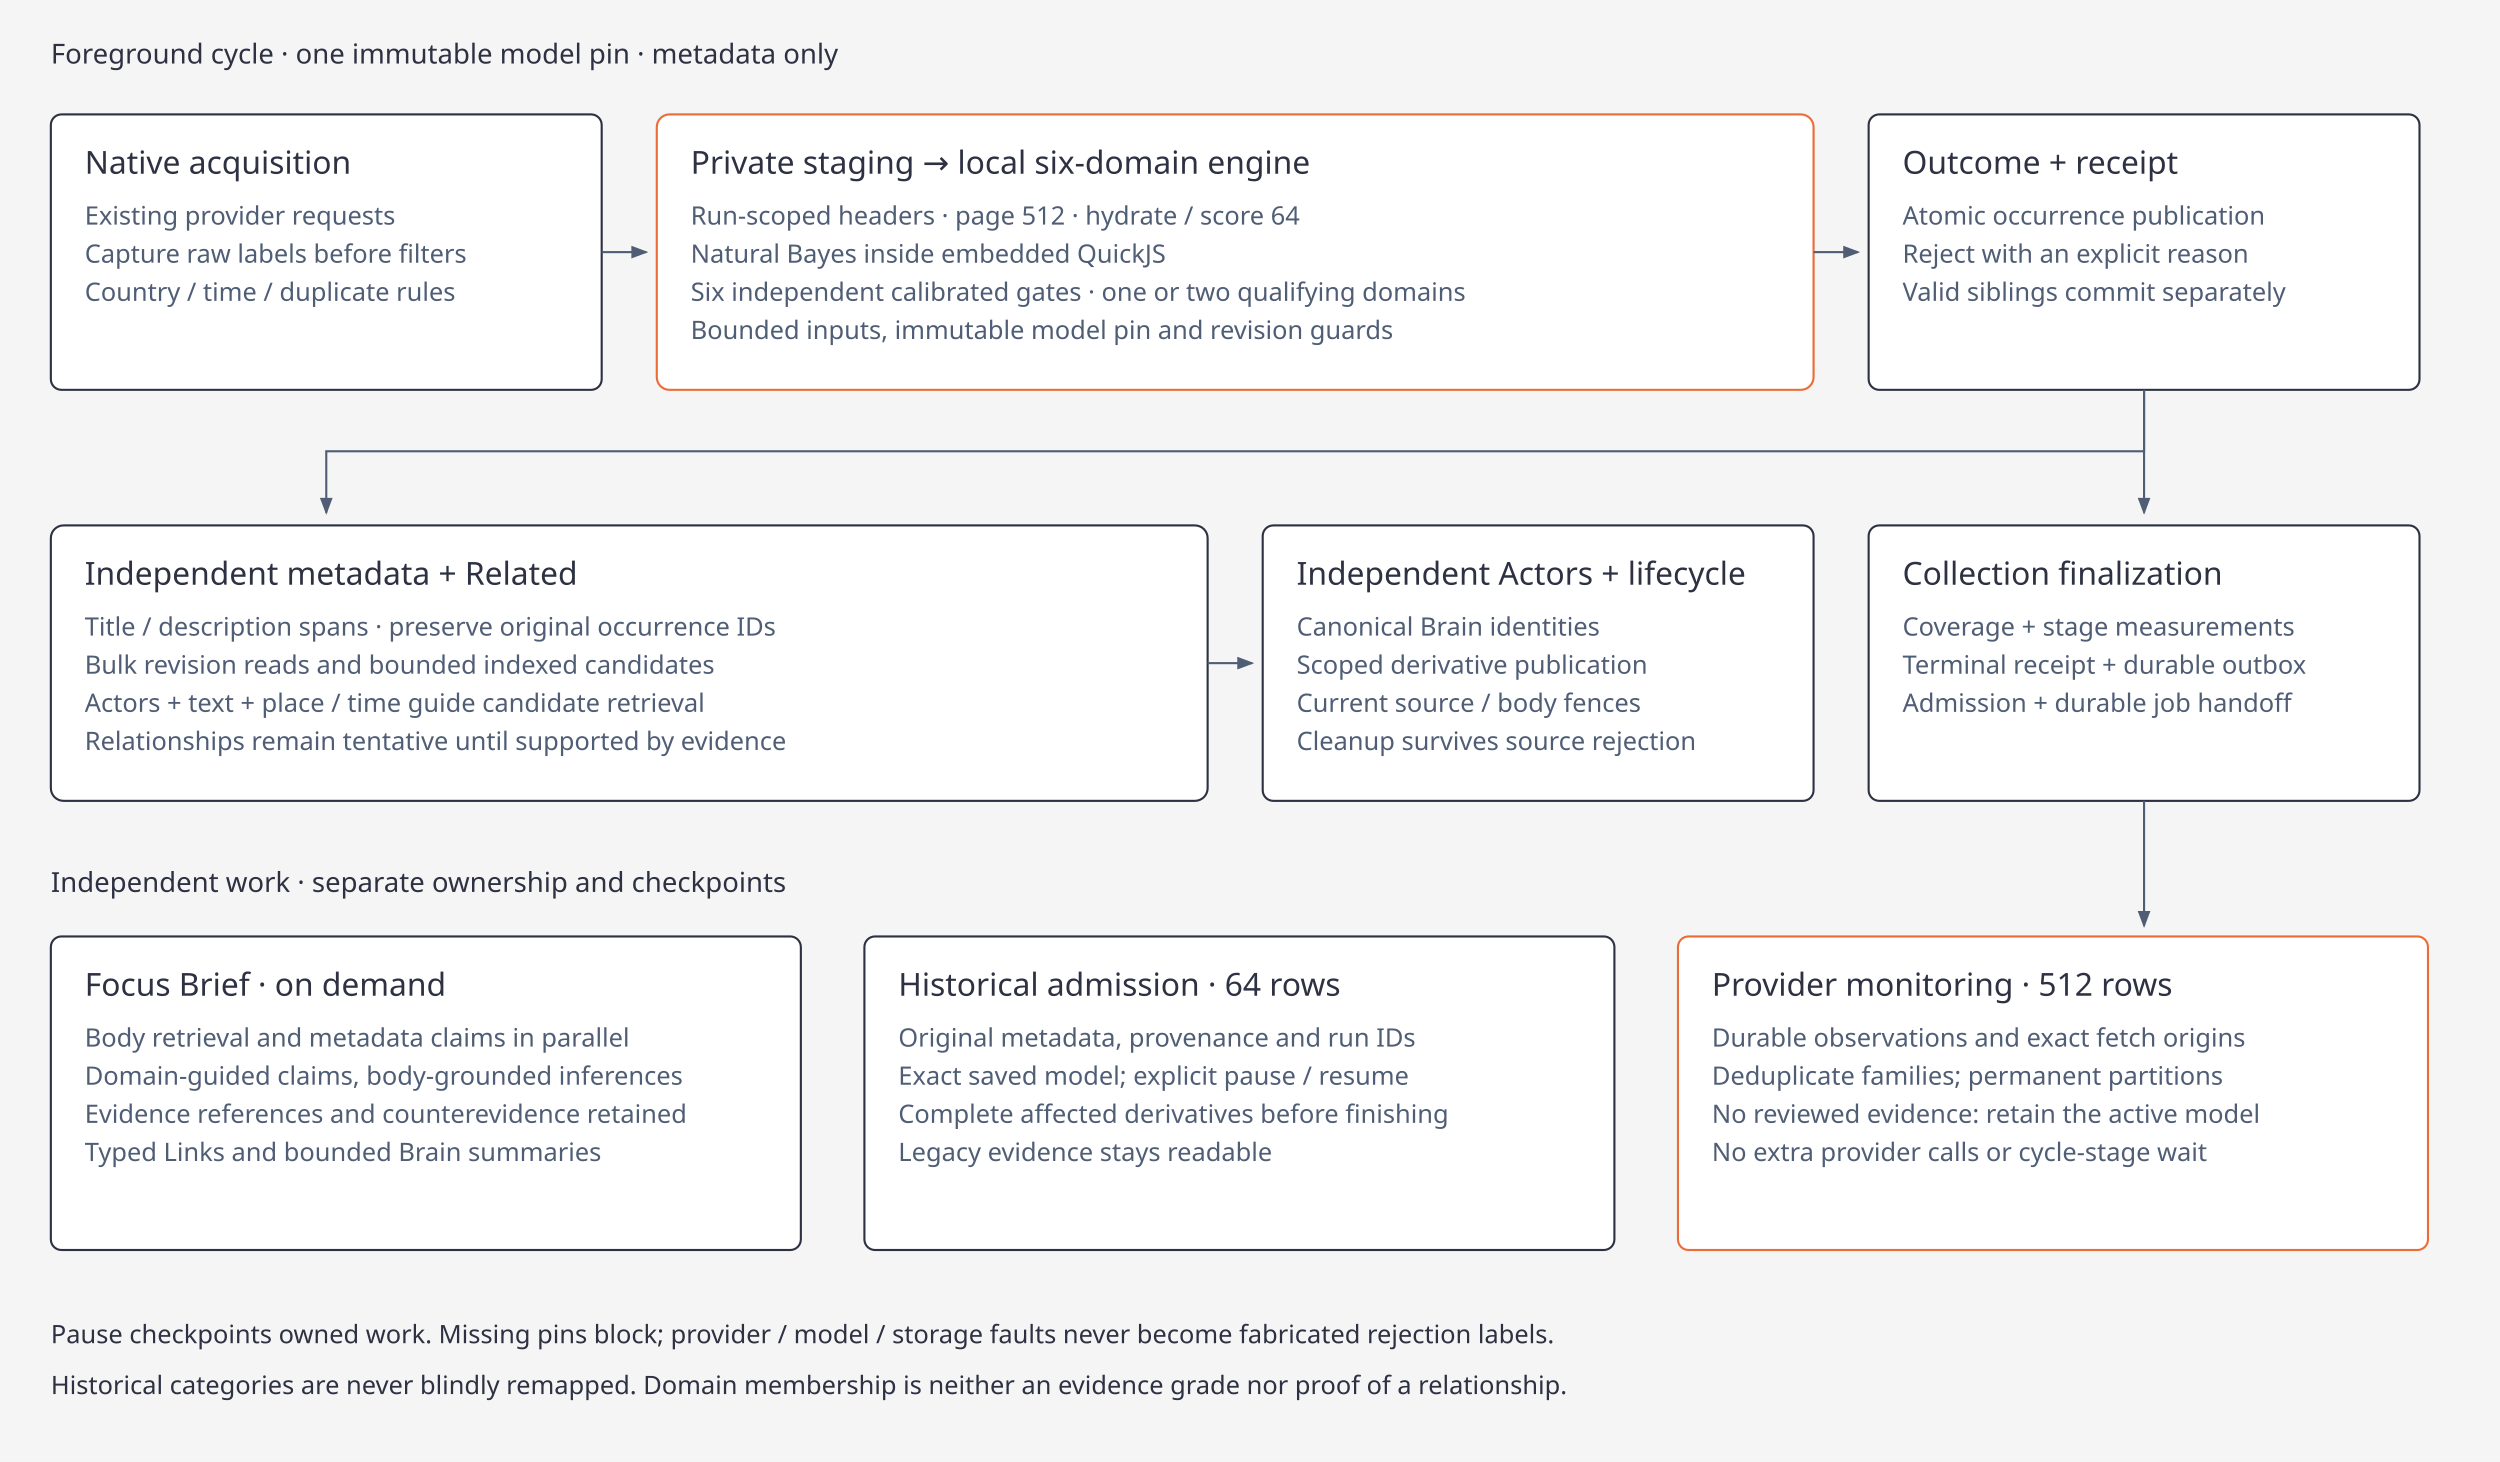
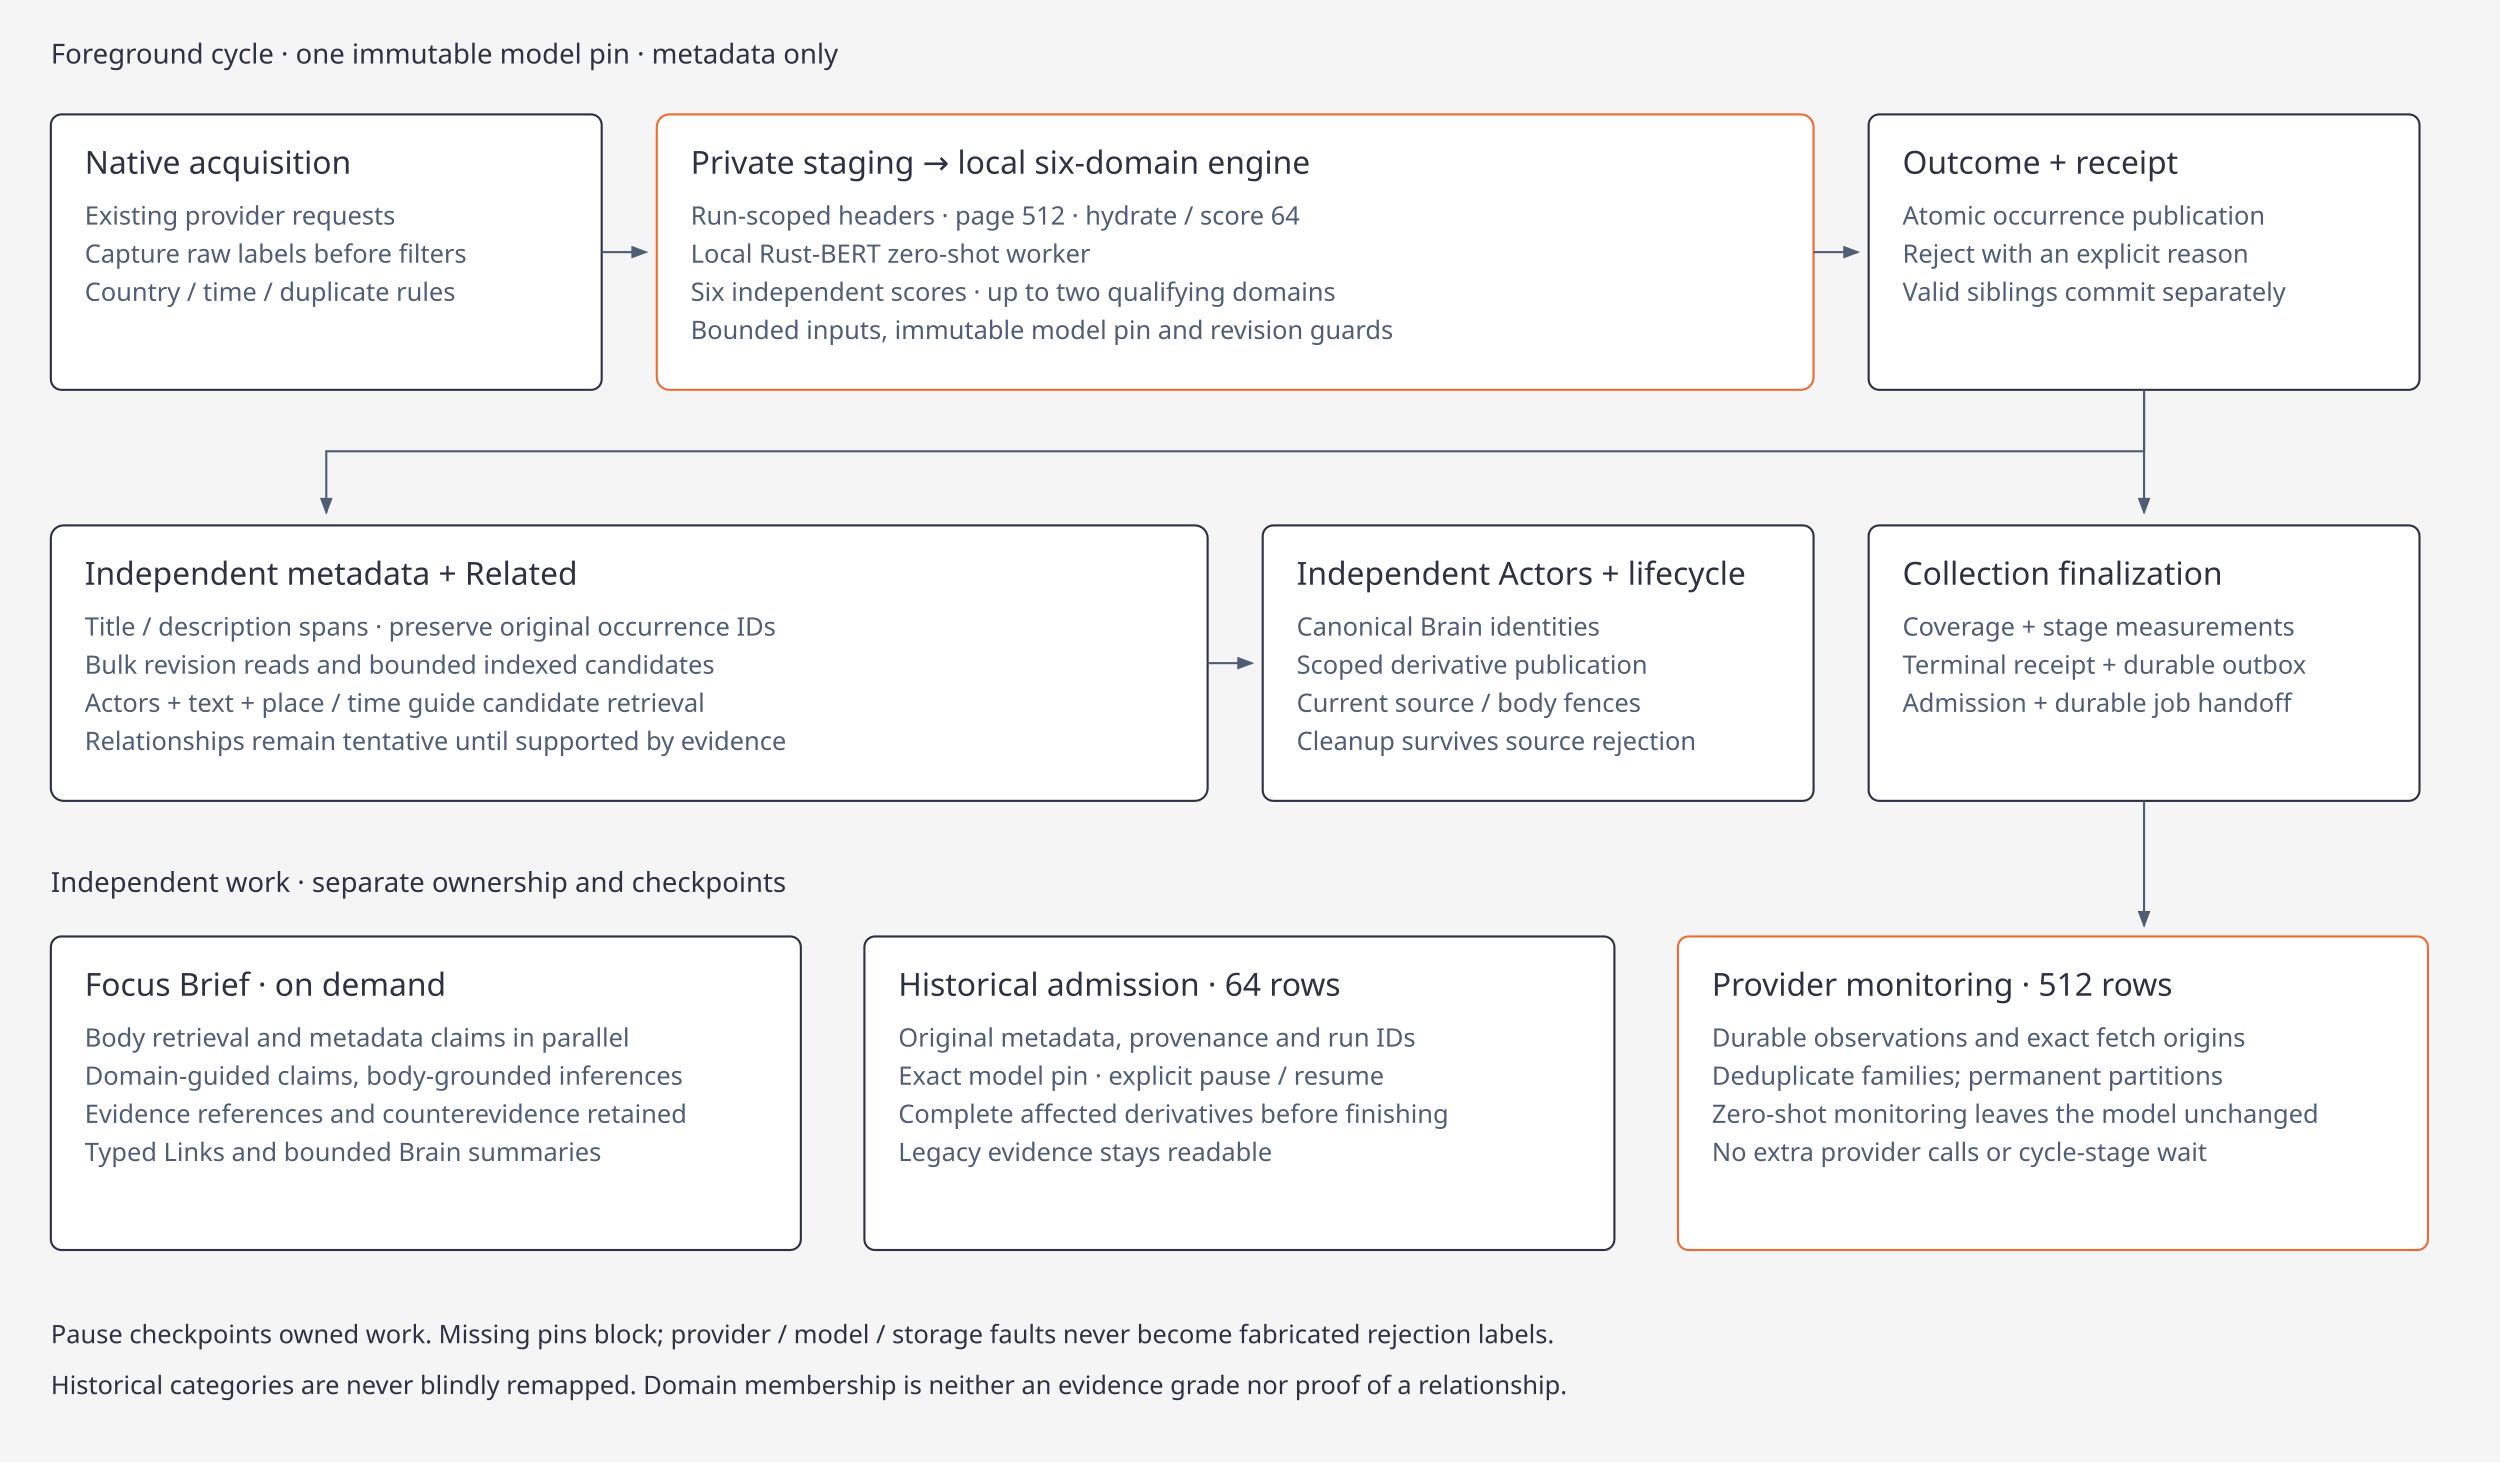
<svg xmlns="http://www.w3.org/2000/svg" role="img" aria-labelledby="atlas-pipeline-title atlas-pipeline-desc" viewBox="0 0 1180 690" width="1180" height="690">
  <defs>
    <marker id="arrow" markerWidth="8" markerHeight="6" refX="7" refY="3" orient="auto">
      <path d="M0 0 L8 3 L0 6" fill="#4f5d75" />
    </marker>
  </defs>
  <rect width="1180" height="690" fill="#f5f5f5" />
  <g font-family="Geist,system-ui,sans-serif" fill="#2d3142">
    <text x="24" y="30" font-size="13">Foreground cycle · one immutable model pin · metadata only</text>
    <rect x="24" y="54" width="260" height="130" rx="5" fill="#fff" stroke="#2d3142" />
    <text x="40" y="82" font-size="15">Native acquisition</text>
    <text x="40" y="106" font-size="12" fill="#4f5d75">Existing provider requests</text>
    <text x="40" y="124" font-size="12" fill="#4f5d75">Capture raw labels before filters</text>
    <text x="40" y="142" font-size="12" fill="#4f5d75">Country / time / duplicate rules</text>
    <rect x="310" y="54" width="546" height="130" rx="6" fill="#fff" stroke="#eb6c36" />
    <text x="326" y="82" font-size="15">Private staging → local six-domain engine</text>
    <text x="326" y="106" font-size="12" fill="#4f5d75">Run-scoped headers · page 512 · hydrate / score 64</text>
-     <text x="326" y="124" font-size="12" fill="#4f5d75">Natural Bayes inside embedded QuickJS</text>
-     <text x="326" y="142" font-size="12" fill="#4f5d75">Six independent calibrated gates · one or two qualifying domains</text>
+     <text x="326" y="124" font-size="12" fill="#4f5d75">Local Rust-BERT zero-shot worker</text>
+     <text x="326" y="142" font-size="12" fill="#4f5d75">Six independent scores · up to two qualifying domains</text>
    <text x="326" y="160" font-size="12" fill="#4f5d75">Bounded inputs, immutable model pin and revision guards</text>
    <rect x="882" y="54" width="260" height="130" rx="5" fill="#fff" stroke="#2d3142" />
    <text x="898" y="82" font-size="15">Outcome + receipt</text>
    <text x="898" y="106" font-size="12" fill="#4f5d75">Atomic occurrence publication</text>
    <text x="898" y="124" font-size="12" fill="#4f5d75">Reject with an explicit reason</text>
    <text x="898" y="142" font-size="12" fill="#4f5d75">Valid siblings commit separately</text>
    <path d="M284 119 H305" fill="none" stroke="#4f5d75" marker-end="url(#arrow)" />
    <path d="M856 119 H877" fill="none" stroke="#4f5d75" marker-end="url(#arrow)" />
    <path d="M1012 184 V213 H154 V242" fill="none" stroke="#4f5d75" marker-end="url(#arrow)" />
    <rect x="24" y="248" width="546" height="130" rx="6" fill="#fff" stroke="#2d3142" />
    <text x="40" y="276" font-size="15">Independent metadata + Related</text>
    <text x="40" y="300" font-size="12" fill="#4f5d75">Title / description spans · preserve original occurrence IDs</text>
    <text x="40" y="318" font-size="12" fill="#4f5d75">Bulk revision reads and bounded indexed candidates</text>
    <text x="40" y="336" font-size="12" fill="#4f5d75">Actors + text + place / time guide candidate retrieval</text>
    <text x="40" y="354" font-size="12" fill="#4f5d75">Relationships remain tentative until supported by evidence</text>
    <rect x="596" y="248" width="260" height="130" rx="5" fill="#fff" stroke="#2d3142" />
    <text x="612" y="276" font-size="15">Independent Actors + lifecycle</text>
    <text x="612" y="300" font-size="12" fill="#4f5d75">Canonical Brain identities</text>
    <text x="612" y="318" font-size="12" fill="#4f5d75">Scoped derivative publication</text>
    <text x="612" y="336" font-size="12" fill="#4f5d75">Current source / body fences</text>
    <text x="612" y="354" font-size="12" fill="#4f5d75">Cleanup survives source rejection</text>
    <rect x="882" y="248" width="260" height="130" rx="5" fill="#fff" stroke="#2d3142" />
    <text x="898" y="276" font-size="15">Collection finalization</text>
    <text x="898" y="300" font-size="12" fill="#4f5d75">Coverage + stage measurements</text>
    <text x="898" y="318" font-size="12" fill="#4f5d75">Terminal receipt + durable outbox</text>
    <text x="898" y="336" font-size="12" fill="#4f5d75">Admission + durable job handoff</text>
    <path d="M570 313 H591" fill="none" stroke="#4f5d75" marker-end="url(#arrow)" />
    <path d="M1012 184 V242" fill="none" stroke="#4f5d75" marker-end="url(#arrow)" />
    <text x="24" y="421" font-size="13">Independent work · separate ownership and checkpoints</text>
    <rect x="24" y="442" width="354" height="148" rx="5" fill="#fff" stroke="#2d3142" />
    <text x="40" y="470" font-size="15">Focus Brief · on demand</text>
    <text x="40" y="494" font-size="12" fill="#4f5d75">Body retrieval and metadata claims in parallel</text>
    <text x="40" y="512" font-size="12" fill="#4f5d75">Domain-guided claims, body-grounded inferences</text>
    <text x="40" y="530" font-size="12" fill="#4f5d75">Evidence references and counterevidence retained</text>
    <text x="40" y="548" font-size="12" fill="#4f5d75">Typed Links and bounded Brain summaries</text>
    <rect x="408" y="442" width="354" height="148" rx="5" fill="#fff" stroke="#2d3142" />
    <text x="424" y="470" font-size="15">Historical admission · 64 rows</text>
    <text x="424" y="494" font-size="12" fill="#4f5d75">Original metadata, provenance and run IDs</text>
-     <text x="424" y="512" font-size="12" fill="#4f5d75">Exact saved model; explicit pause / resume</text>
+     <text x="424" y="512" font-size="12" fill="#4f5d75">Exact model pin · explicit pause / resume</text>
    <text x="424" y="530" font-size="12" fill="#4f5d75">Complete affected derivatives before finishing</text>
    <text x="424" y="548" font-size="12" fill="#4f5d75">Legacy evidence stays readable</text>
    <rect x="792" y="442" width="354" height="148" rx="5" fill="#fff" stroke="#eb6c36" />
    <text x="808" y="470" font-size="15">Provider monitoring · 512 rows</text>
    <text x="808" y="494" font-size="12" fill="#4f5d75">Durable observations and exact fetch origins</text>
    <text x="808" y="512" font-size="12" fill="#4f5d75">Deduplicate families; permanent partitions</text>
-     <text x="808" y="530" font-size="12" fill="#4f5d75">No reviewed evidence: retain the active model</text>
+     <text x="808" y="530" font-size="12" fill="#4f5d75">Zero-shot monitoring leaves the model unchanged</text>
    <text x="808" y="548" font-size="12" fill="#4f5d75">No extra provider calls or cycle-stage wait</text>
    <path d="M1012 378 V437" fill="none" stroke="#4f5d75" marker-end="url(#arrow)" />
    <text x="24" y="634" font-size="12">Pause checkpoints owned work. Missing pins block; provider / model / storage faults never become fabricated rejection labels.</text>
    <text x="24" y="658" font-size="12">Historical categories are never blindly remapped. Domain membership is neither an evidence grade nor proof of a relationship.</text>
  </g>
</svg>
